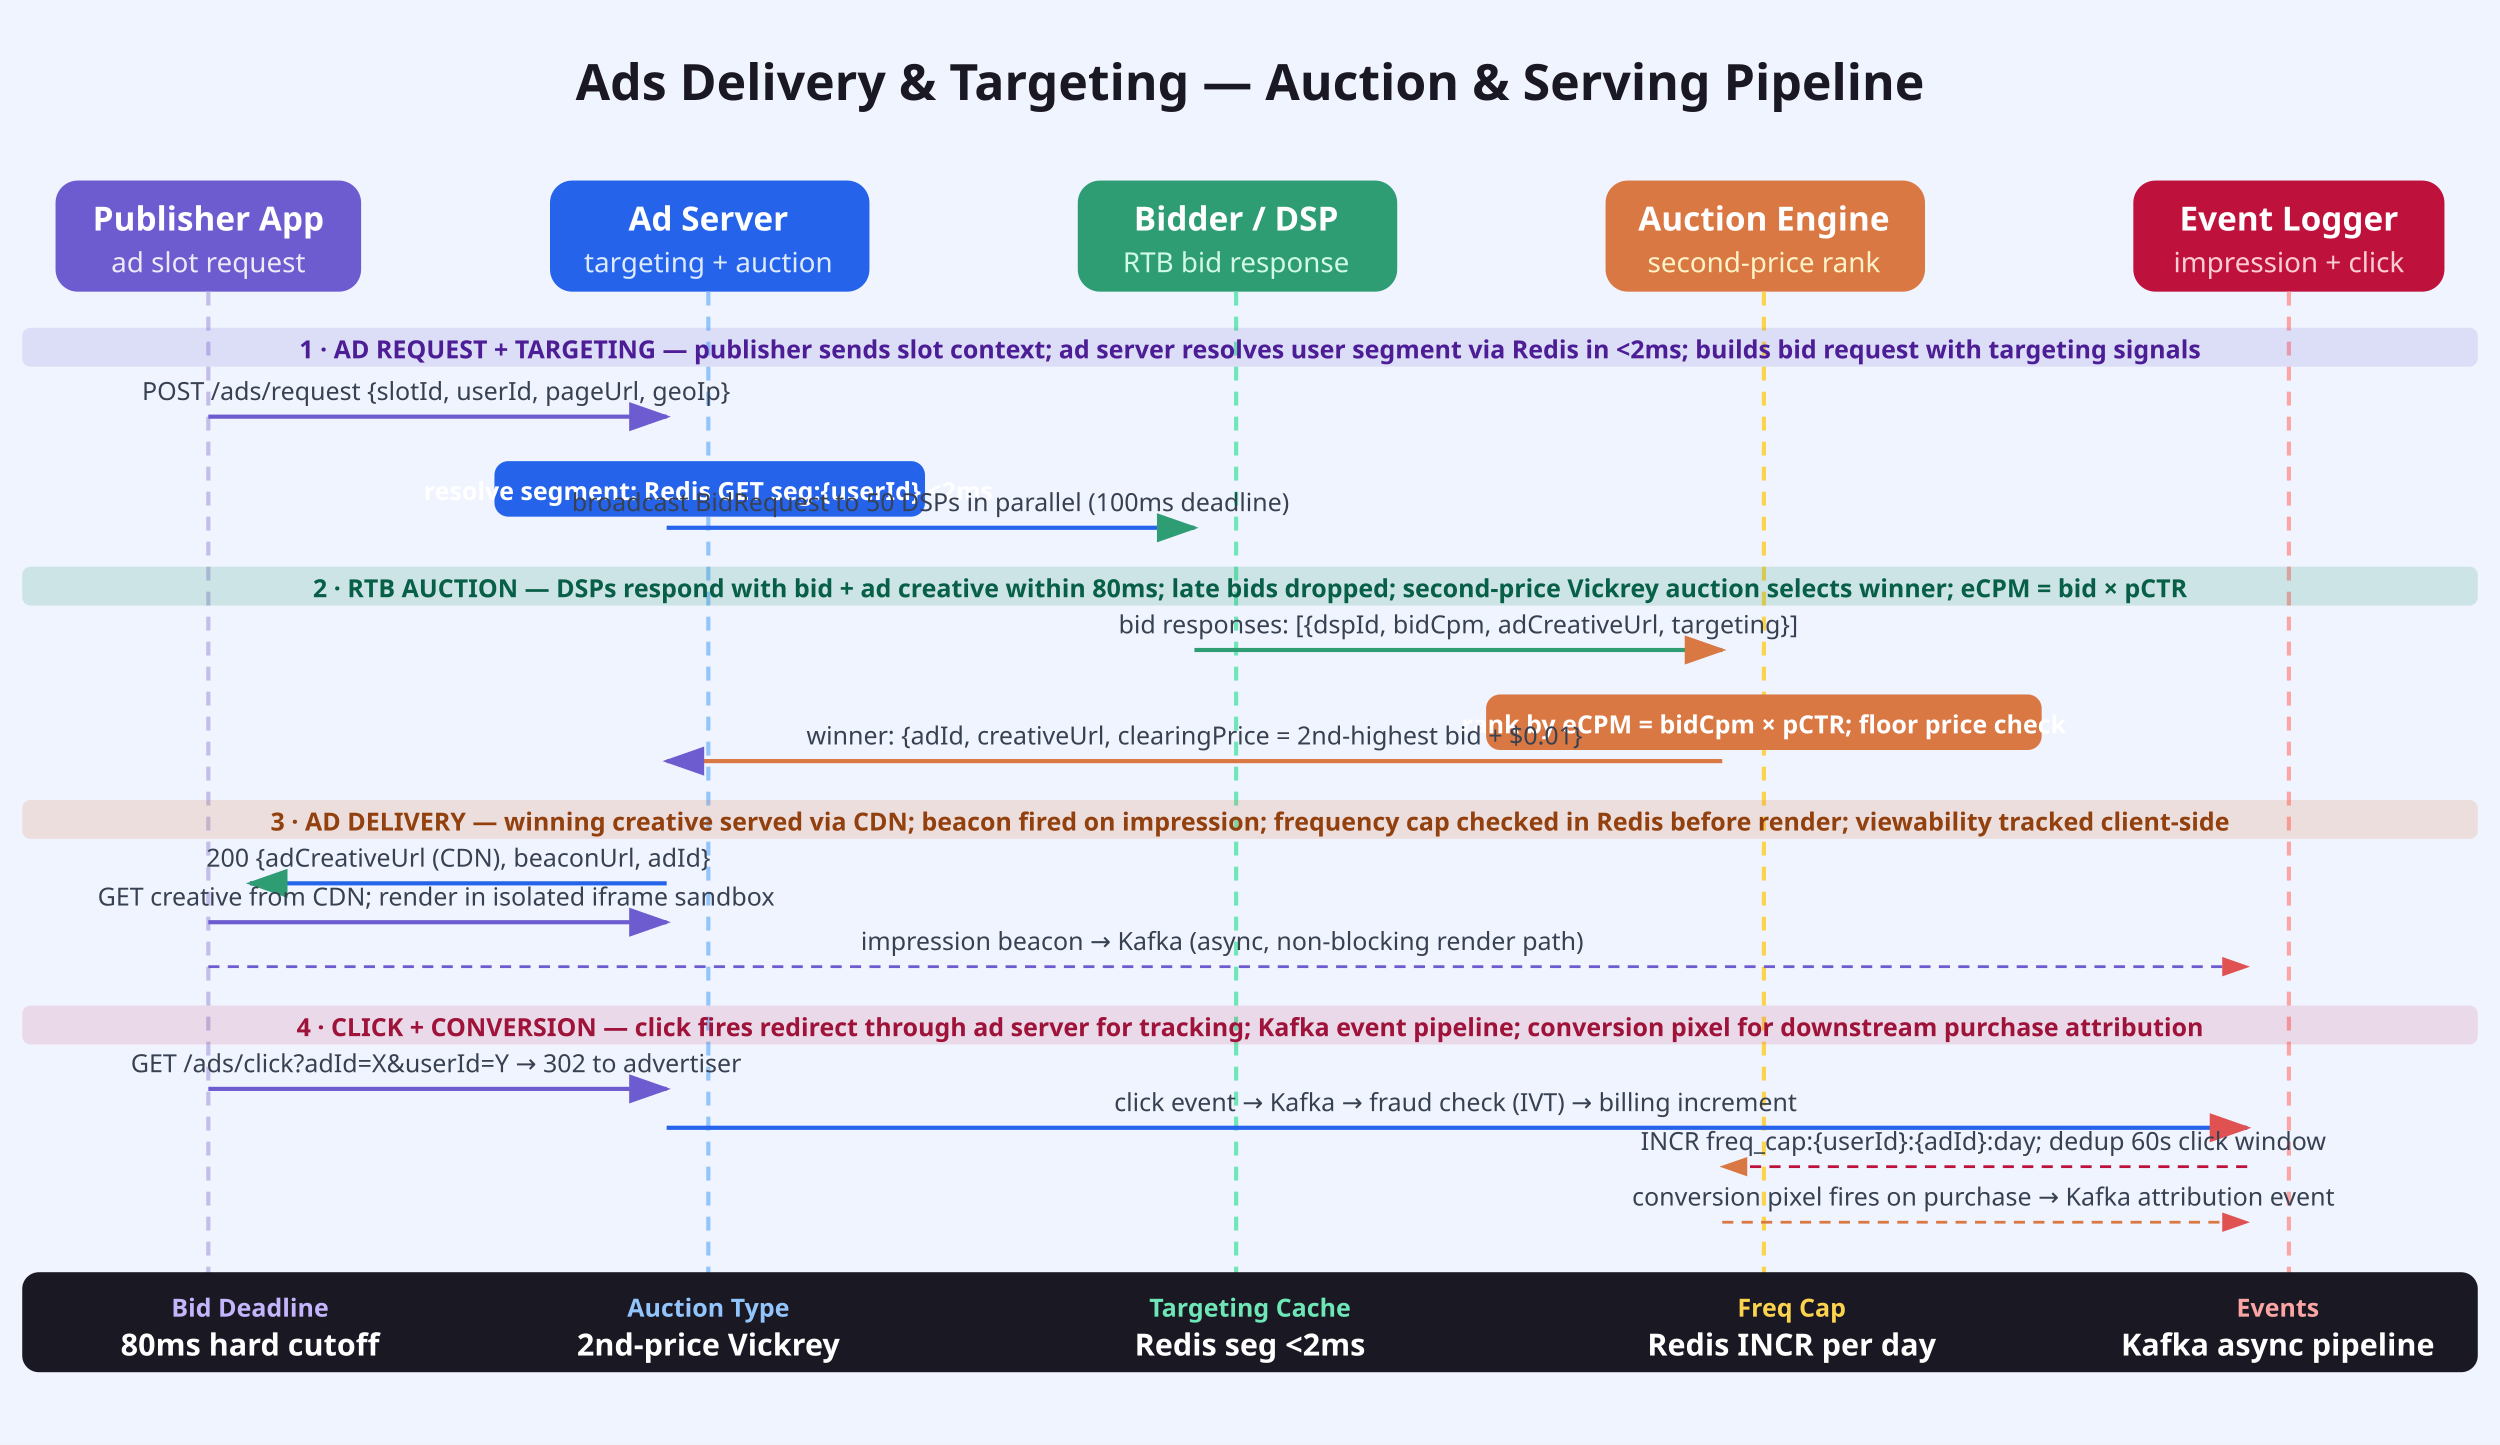
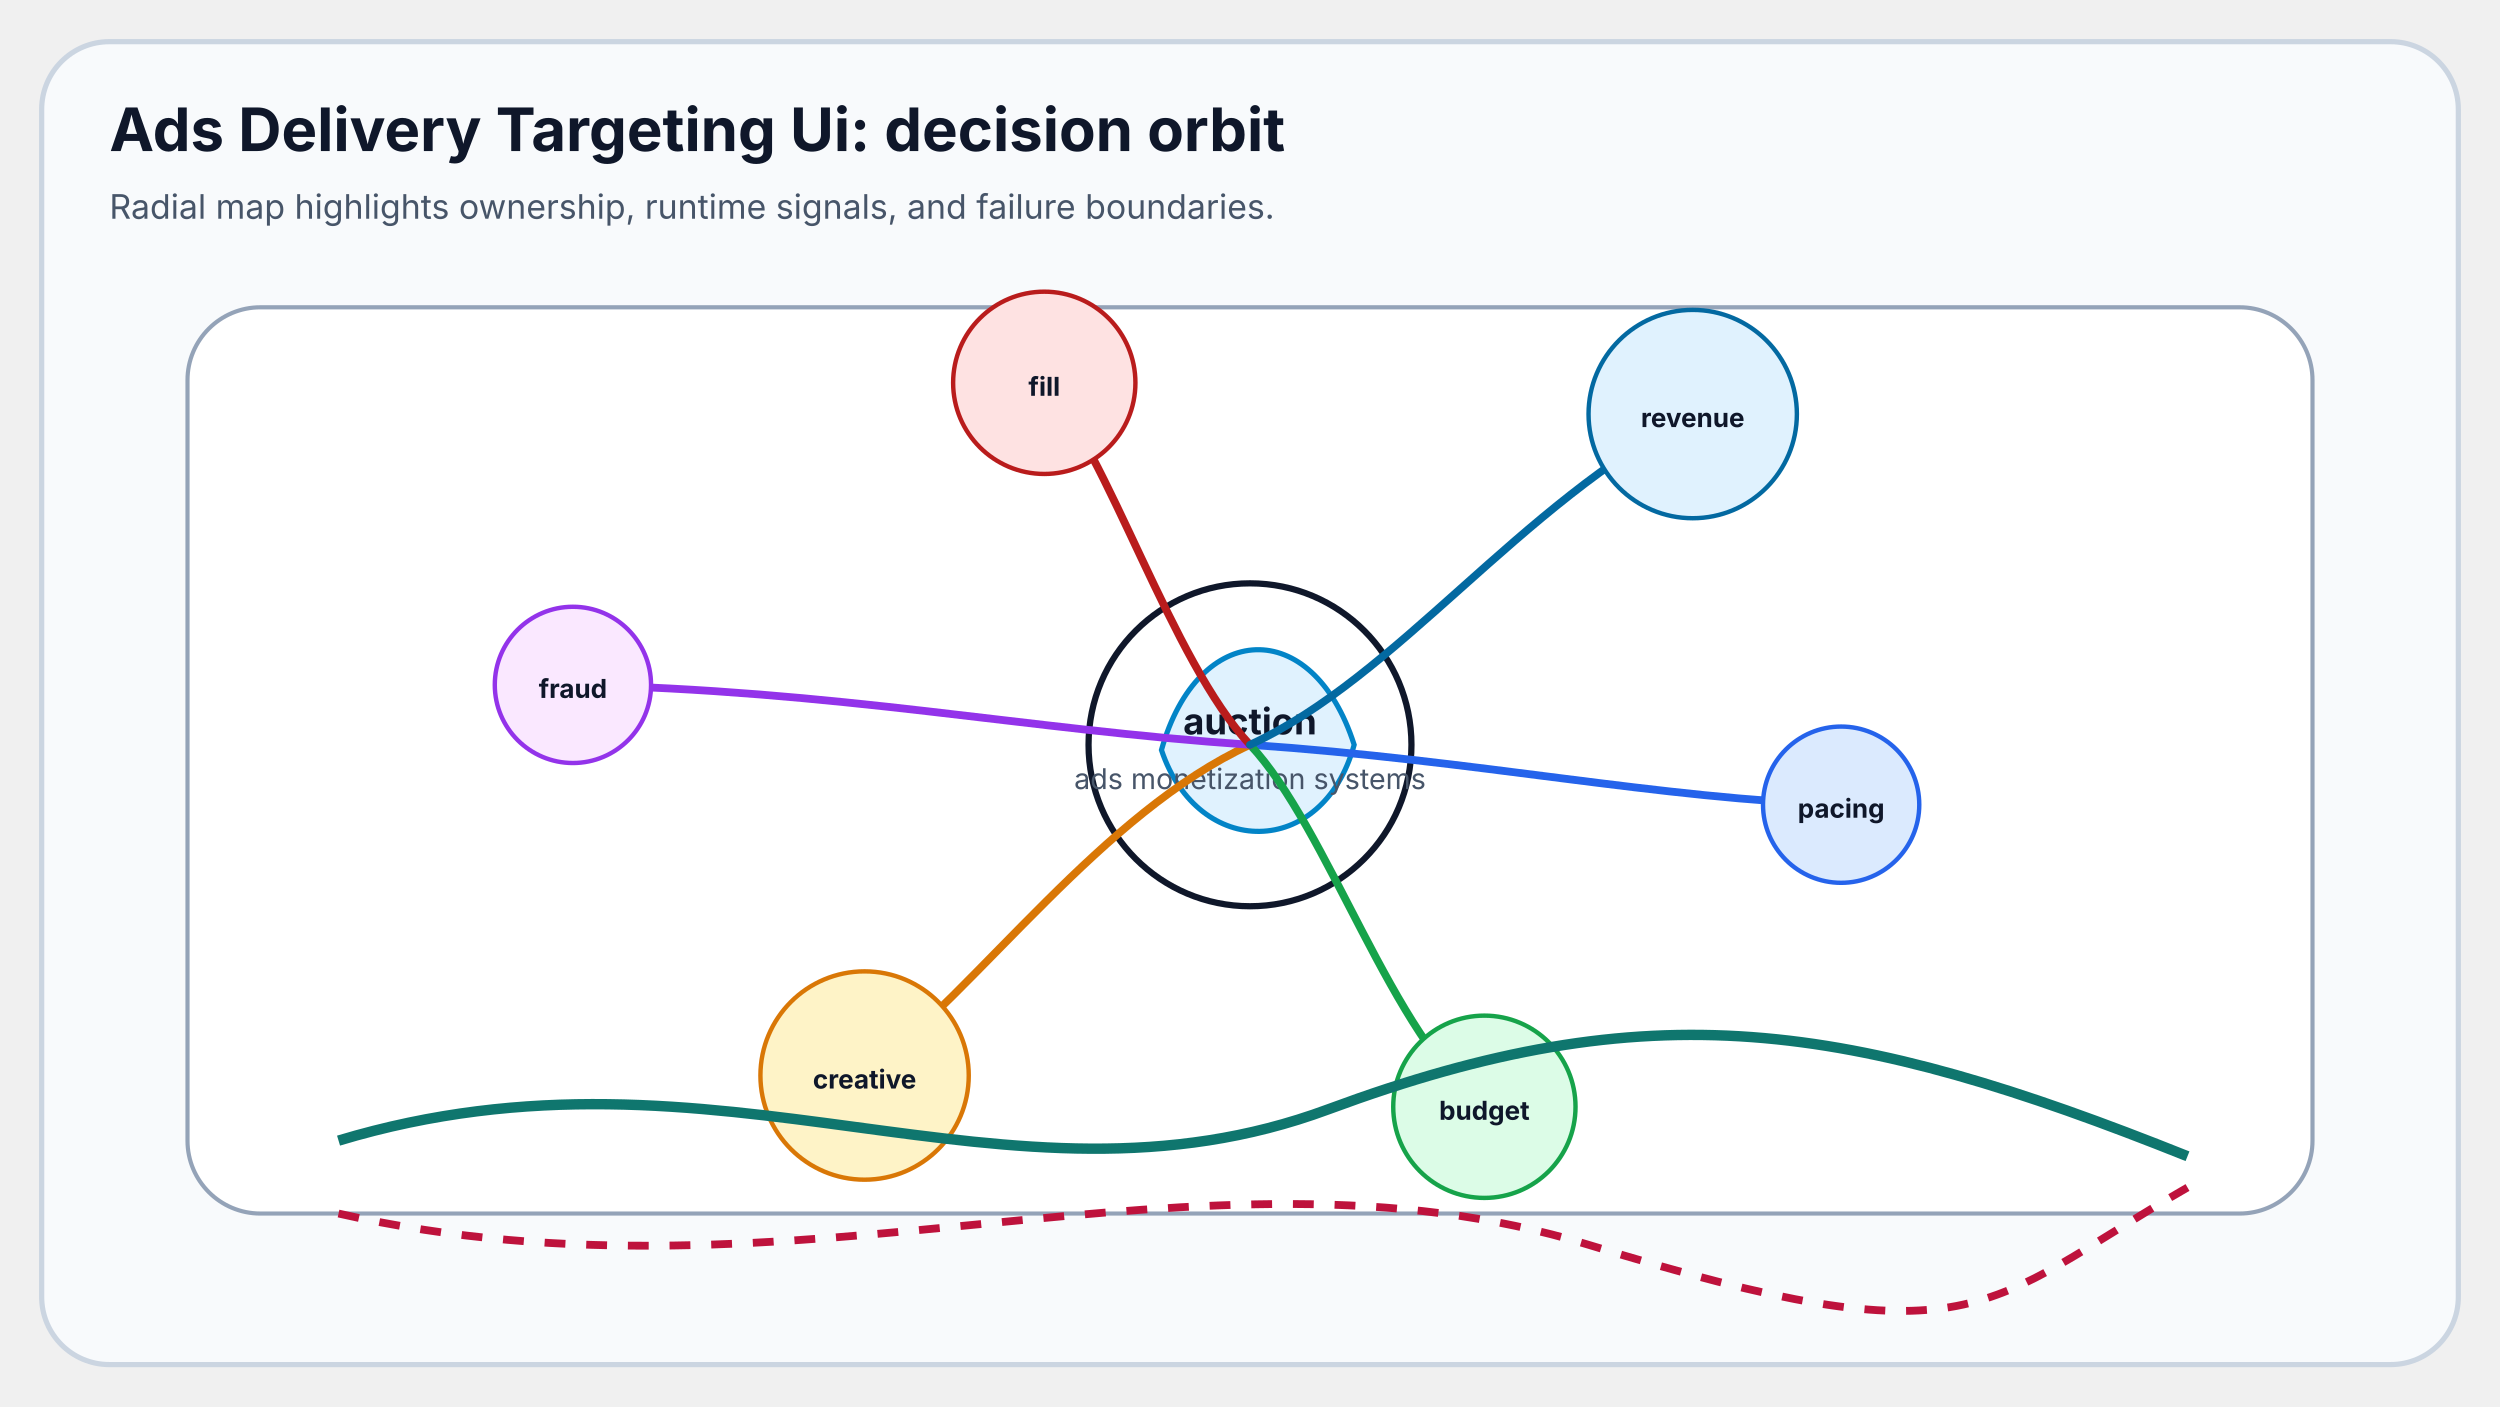
- <svg xmlns="http://www.w3.org/2000/svg" viewBox="0 0 900 520" font-family="system-ui, sans-serif">
-   <rect width="900" height="520" fill="#f0f4ff" />
-   <text x="450" y="36" text-anchor="middle" font-size="18" font-weight="bold" fill="#1a1822">Ads Delivery &amp; Targeting — Auction &amp; Serving Pipeline</text>
-   <defs>
-     <marker id="arr" markerWidth="10" markerHeight="7" refX="9" refY="3.5" orient="auto">
-       <polygon points="0 0, 10 3.5, 0 7" fill="#6d5bd0" />
-     </marker>
-     <marker id="arr-g" markerWidth="10" markerHeight="7" refX="9" refY="3.5" orient="auto">
-       <polygon points="0 0, 10 3.5, 0 7" fill="#2f9d74" />
-     </marker>
-     <marker id="arr-o" markerWidth="10" markerHeight="7" refX="9" refY="3.5" orient="auto">
-       <polygon points="0 0, 10 3.5, 0 7" fill="#d97843" />
-     </marker>
-     <marker id="arr-r" markerWidth="10" markerHeight="7" refX="9" refY="3.5" orient="auto">
-       <polygon points="0 0, 10 3.5, 0 7" fill="#e05252" />
-     </marker>
-   </defs>
-   <rect x="20" y="65" width="110" height="40" rx="8" fill="#6d5bd0" />
-   <text x="75" y="83" text-anchor="middle" font-size="12" fill="#fff" font-weight="bold">Publisher App</text>
-   <text x="75" y="98" text-anchor="middle" font-size="10" fill="#edeaf5">ad slot request</text>
-   <rect x="198" y="65" width="115" height="40" rx="8" fill="#2563eb" />
-   <text x="255" y="83" text-anchor="middle" font-size="12" fill="#fff" font-weight="bold">Ad Server</text>
-   <text x="255" y="98" text-anchor="middle" font-size="10" fill="#dbeafe">targeting + auction</text>
-   <rect x="388" y="65" width="115" height="40" rx="8" fill="#2f9d74" />
-   <text x="445" y="83" text-anchor="middle" font-size="12" fill="#fff" font-weight="bold">Bidder / DSP</text>
-   <text x="445" y="98" text-anchor="middle" font-size="10" fill="#d1fae5">RTB bid response</text>
-   <rect x="578" y="65" width="115" height="40" rx="8" fill="#d97843" />
-   <text x="635" y="83" text-anchor="middle" font-size="12" fill="#fff" font-weight="bold">Auction Engine</text>
-   <text x="635" y="98" text-anchor="middle" font-size="10" fill="#fef3c7">second-price rank</text>
-   <rect x="768" y="65" width="112" height="40" rx="8" fill="#be123c" />
-   <text x="824" y="83" text-anchor="middle" font-size="12" fill="#fff" font-weight="bold">Event Logger</text>
-   <text x="824" y="98" text-anchor="middle" font-size="10" fill="#fecdd3">impression + click</text>
-   <line x1="75" y1="105" x2="75" y2="490" stroke="#c4bde8" stroke-width="1.5" stroke-dasharray="5,4" />
-   <line x1="255" y1="105" x2="255" y2="490" stroke="#93c5fd" stroke-width="1.5" stroke-dasharray="5,4" />
-   <line x1="445" y1="105" x2="445" y2="490" stroke="#6ee7b7" stroke-width="1.5" stroke-dasharray="5,4" />
-   <line x1="635" y1="105" x2="635" y2="490" stroke="#fcd34d" stroke-width="1.5" stroke-dasharray="5,4" />
-   <line x1="824" y1="105" x2="824" y2="490" stroke="#fca5a5" stroke-width="1.5" stroke-dasharray="5,4" />
-   <rect x="8" y="118" width="884" height="14" rx="3" fill="#6d5bd0" opacity="0.15" />
-   <text x="450" y="129" text-anchor="middle" font-size="9" font-weight="bold" fill="#4c1d95">1 · AD REQUEST + TARGETING — publisher sends slot context; ad server resolves user segment via Redis in &lt;2ms; builds bid request with targeting signals</text>
-   <line x1="75" y1="150" x2="240" y2="150" stroke="#6d5bd0" stroke-width="1.5" marker-end="url(#arr)" />
-   <text x="157" y="144" text-anchor="middle" font-size="9" fill="#374151">POST /ads/request {slotId, userId, pageUrl, geoIp}</text>
-   <line x1="240" y1="164" x2="240" y2="164" stroke="#2563eb" stroke-width="1" />
-   <rect x="178" y="166" width="155" height="20" rx="5" fill="#2563eb" />
-   <text x="255" y="180" text-anchor="middle" font-size="9" fill="#fff" font-weight="bold">resolve segment: Redis GET seg:{userId} &lt;2ms</text>
-   <line x1="240" y1="190" x2="430" y2="190" stroke="#2563eb" stroke-width="1.5" marker-end="url(#arr-g)" />
-   <text x="335" y="184" text-anchor="middle" font-size="9" fill="#374151">broadcast BidRequest to 50 DSPs in parallel (100ms deadline)</text>
-   <rect x="8" y="204" width="884" height="14" rx="3" fill="#2f9d74" opacity="0.18" />
-   <text x="450" y="215" text-anchor="middle" font-size="9" font-weight="bold" fill="#065f46">2 · RTB AUCTION — DSPs respond with bid + ad creative within 80ms; late bids dropped; second-price Vickrey auction selects winner; eCPM = bid × pCTR</text>
-   <line x1="430" y1="234" x2="620" y2="234" stroke="#2f9d74" stroke-width="1.5" marker-end="url(#arr-o)" />
-   <text x="525" y="228" text-anchor="middle" font-size="9" fill="#374151">bid responses: [{dspId, bidCpm, adCreativeUrl, targeting}]</text>
-   <line x1="620" y1="248" x2="620" y2="248" stroke="#d97843" stroke-width="1" />
-   <rect x="535" y="250" width="200" height="20" rx="5" fill="#d97843" />
-   <text x="635" y="264" text-anchor="middle" font-size="9" fill="#fff" font-weight="bold">rank by eCPM = bidCpm × pCTR; floor price check</text>
-   <line x1="620" y1="274" x2="240" y2="274" stroke="#d97843" stroke-width="1.5" marker-end="url(#arr)" />
-   <text x="430" y="268" text-anchor="middle" font-size="9" fill="#374151">winner: {adId, creativeUrl, clearingPrice = 2nd-highest bid + $0.01}</text>
-   <rect x="8" y="288" width="884" height="14" rx="3" fill="#d97843" opacity="0.18" />
-   <text x="450" y="299" text-anchor="middle" font-size="9" font-weight="bold" fill="#92400e">3 · AD DELIVERY — winning creative served via CDN; beacon fired on impression; frequency cap checked in Redis before render; viewability tracked client-side</text>
-   <line x1="240" y1="318" x2="90" y2="318" stroke="#2563eb" stroke-width="1.5" marker-end="url(#arr-g)" />
-   <text x="165" y="312" text-anchor="middle" font-size="9" fill="#374151">200 {adCreativeUrl (CDN), beaconUrl, adId}</text>
-   <line x1="75" y1="332" x2="240" y2="332" stroke="#6d5bd0" stroke-width="1.5" marker-end="url(#arr)" />
-   <text x="157" y="326" text-anchor="middle" font-size="9" fill="#374151">GET creative from CDN; render in isolated iframe sandbox</text>
-   <line x1="75" y1="348" x2="809" y2="348" stroke="#6d5bd0" stroke-width="1" stroke-dasharray="4,3" marker-end="url(#arr-r)" />
-   <text x="440" y="342" text-anchor="middle" font-size="9" fill="#374151">impression beacon → Kafka (async, non-blocking render path)</text>
-   <rect x="8" y="362" width="884" height="14" rx="3" fill="#be123c" opacity="0.12" />
-   <text x="450" y="373" text-anchor="middle" font-size="9" font-weight="bold" fill="#9f1239">4 · CLICK + CONVERSION — click fires redirect through ad server for tracking; Kafka event pipeline; conversion pixel for downstream purchase attribution</text>
-   <line x1="75" y1="392" x2="240" y2="392" stroke="#6d5bd0" stroke-width="1.5" marker-end="url(#arr)" />
-   <text x="157" y="386" text-anchor="middle" font-size="9" fill="#374151">GET /ads/click?adId=X&amp;userId=Y → 302 to advertiser</text>
-   <line x1="240" y1="406" x2="809" y2="406" stroke="#2563eb" stroke-width="1.5" marker-end="url(#arr-r)" />
-   <text x="524" y="400" text-anchor="middle" font-size="9" fill="#374151">click event → Kafka → fraud check (IVT) → billing increment</text>
-   <line x1="809" y1="420" x2="620" y2="420" stroke="#be123c" stroke-width="1" stroke-dasharray="4,3" marker-end="url(#arr-o)" />
-   <text x="714" y="414" text-anchor="middle" font-size="9" fill="#374151">INCR freq_cap:{userId}:{adId}:day; dedup 60s click window</text>
-   <line x1="620" y1="440" x2="809" y2="440" stroke="#d97843" stroke-width="1" stroke-dasharray="4,3" marker-end="url(#arr-r)" />
-   <text x="714" y="434" text-anchor="middle" font-size="9" fill="#374151">conversion pixel fires on purchase → Kafka attribution event</text>
-   <rect x="8" y="458" width="884" height="36" rx="6" fill="#1a1822" />
-   <text x="90" y="474" text-anchor="middle" font-size="9" fill="#c4b5fd" font-weight="600">Bid Deadline</text>
-   <text x="90" y="488" text-anchor="middle" font-size="11" fill="#fff" font-weight="700">80ms hard cutoff</text>
-   <text x="255" y="474" text-anchor="middle" font-size="9" fill="#93c5fd" font-weight="600">Auction Type</text>
-   <text x="255" y="488" text-anchor="middle" font-size="11" fill="#fff" font-weight="700">2nd-price Vickrey</text>
-   <text x="450" y="474" text-anchor="middle" font-size="9" fill="#6ee7b7" font-weight="600">Targeting Cache</text>
-   <text x="450" y="488" text-anchor="middle" font-size="11" fill="#fff" font-weight="700">Redis seg &lt;2ms</text>
-   <text x="645" y="474" text-anchor="middle" font-size="9" fill="#fcd34d" font-weight="600">Freq Cap</text>
-   <text x="645" y="488" text-anchor="middle" font-size="11" fill="#fff" font-weight="700">Redis INCR per day</text>
-   <text x="820" y="474" text-anchor="middle" font-size="9" fill="#fca5a5" font-weight="600">Events</text>
-   <text x="820" y="488" text-anchor="middle" font-size="11" fill="#fff" font-weight="700">Kafka async pipeline</text>
+ <svg xmlns="http://www.w3.org/2000/svg" width="960" height="540" viewBox="0 0 960 540" role="img" aria-labelledby="title desc">
+   <rect x="16" y="16" width="928" height="508" rx="26" fill="#f8fafc" stroke="#cbd5e1" stroke-width="2" />
+   <text x="42" y="58" fill="#0f172a" font-family="Inter, Arial, sans-serif" font-size="23" font-weight="700">Ads Delivery Targeting Ui: decision orbit</text>
+   <text x="42" y="84" fill="#475569" font-family="Inter, Arial, sans-serif" font-size="13">Radial map highlights ownership, runtime signals, and failure boundaries.</text>
+   <rect x="72" y="118" width="816" height="348" rx="28" fill="#ffffff" stroke="#94a3b8" stroke-width="1.6" />
+   <circle cx="480" cy="286" r="62" fill="#ffffff" stroke="#0f172a" stroke-width="2.4" />
+   <path d="M446 288 C460 238, 504 236, 520 286 C508 330, 460 330, 446 288 Z" fill="#e0f2fe" stroke="#0284c7" stroke-width="2" />
+   <text x="480" y="282" text-anchor="middle" fill="#0f172a" font-family="Inter, Arial, sans-serif" font-size="14" font-weight="700">auction</text>
+   <text x="480" y="303" text-anchor="middle" fill="#475569" font-family="Inter, Arial, sans-serif" font-size="11">ads monetization systems</text>
+   <path d="M480 286 C566.663 291.904, 637.569 306.838, 707 309" fill="none" stroke="#2563eb" stroke-width="3" stroke-linecap="round" />
+   <circle cx="707" cy="309" r="30" fill="#dbeafe" stroke="#2563eb" stroke-width="1.7" />
+   <text x="707" y="314" text-anchor="middle" fill="#0f172a" font-family="Inter, Arial, sans-serif" font-size="10" font-weight="700">pacing</text>
+   <path d="M480 286 C510.098 317.95, 534.723 398.763, 570 425" fill="none" stroke="#16a34a" stroke-width="3" stroke-linecap="round" />
+   <circle cx="570" cy="425" r="35" fill="#dcfce7" stroke="#16a34a" stroke-width="1.7" />
+   <text x="570" y="430" text-anchor="middle" fill="#0f172a" font-family="Inter, Arial, sans-serif" font-size="10" font-weight="700">budget</text>
+   <path d="M480 286 C423.435 312.046, 377.154 377.925, 332 413" fill="none" stroke="#d97706" stroke-width="3" stroke-linecap="round" />
+   <circle cx="332" cy="413" r="40" fill="#fef3c7" stroke="#d97706" stroke-width="1.7" />
+   <text x="332" y="418" text-anchor="middle" fill="#0f172a" font-family="Inter, Arial, sans-serif" font-size="10" font-weight="700">creative</text>
+   <path d="M480 286 C393.337 280.096, 322.431 265.162, 220 263" fill="none" stroke="#9333ea" stroke-width="3" stroke-linecap="round" />
+   <circle cx="220" cy="263" r="30" fill="#fae8ff" stroke="#9333ea" stroke-width="1.7" />
+   <text x="220" y="268" text-anchor="middle" fill="#0f172a" font-family="Inter, Arial, sans-serif" font-size="10" font-weight="700">fraud</text>
+   <path d="M480 286 C449.902 254.05, 425.277 173.237, 401 147" fill="none" stroke="#b91c1c" stroke-width="3" stroke-linecap="round" />
+   <circle cx="401" cy="147" r="35" fill="#fee2e2" stroke="#b91c1c" stroke-width="1.7" />
+   <text x="401" y="152" text-anchor="middle" fill="#0f172a" font-family="Inter, Arial, sans-serif" font-size="10" font-weight="700">fill</text>
+   <path d="M480 286 C536.565 259.954, 582.846 194.075, 650 159" fill="none" stroke="#0369a1" stroke-width="3" stroke-linecap="round" />
+   <circle cx="650" cy="159" r="40" fill="#e0f2fe" stroke="#0369a1" stroke-width="1.7" />
+   <text x="650" y="164" text-anchor="middle" fill="#0f172a" font-family="Inter, Arial, sans-serif" font-size="10" font-weight="700">revenue</text>
+   <path d="M130 438 C276 394, 386 472, 510 426 S710 392, 840 444" fill="none" stroke="#0f766e" stroke-width="4" />
+   <path d="M130 466 C306 506, 460 432, 610 478 S760 502, 840 456" fill="none" stroke="#be123c" stroke-width="3" stroke-dasharray="8 8" />
</svg>
